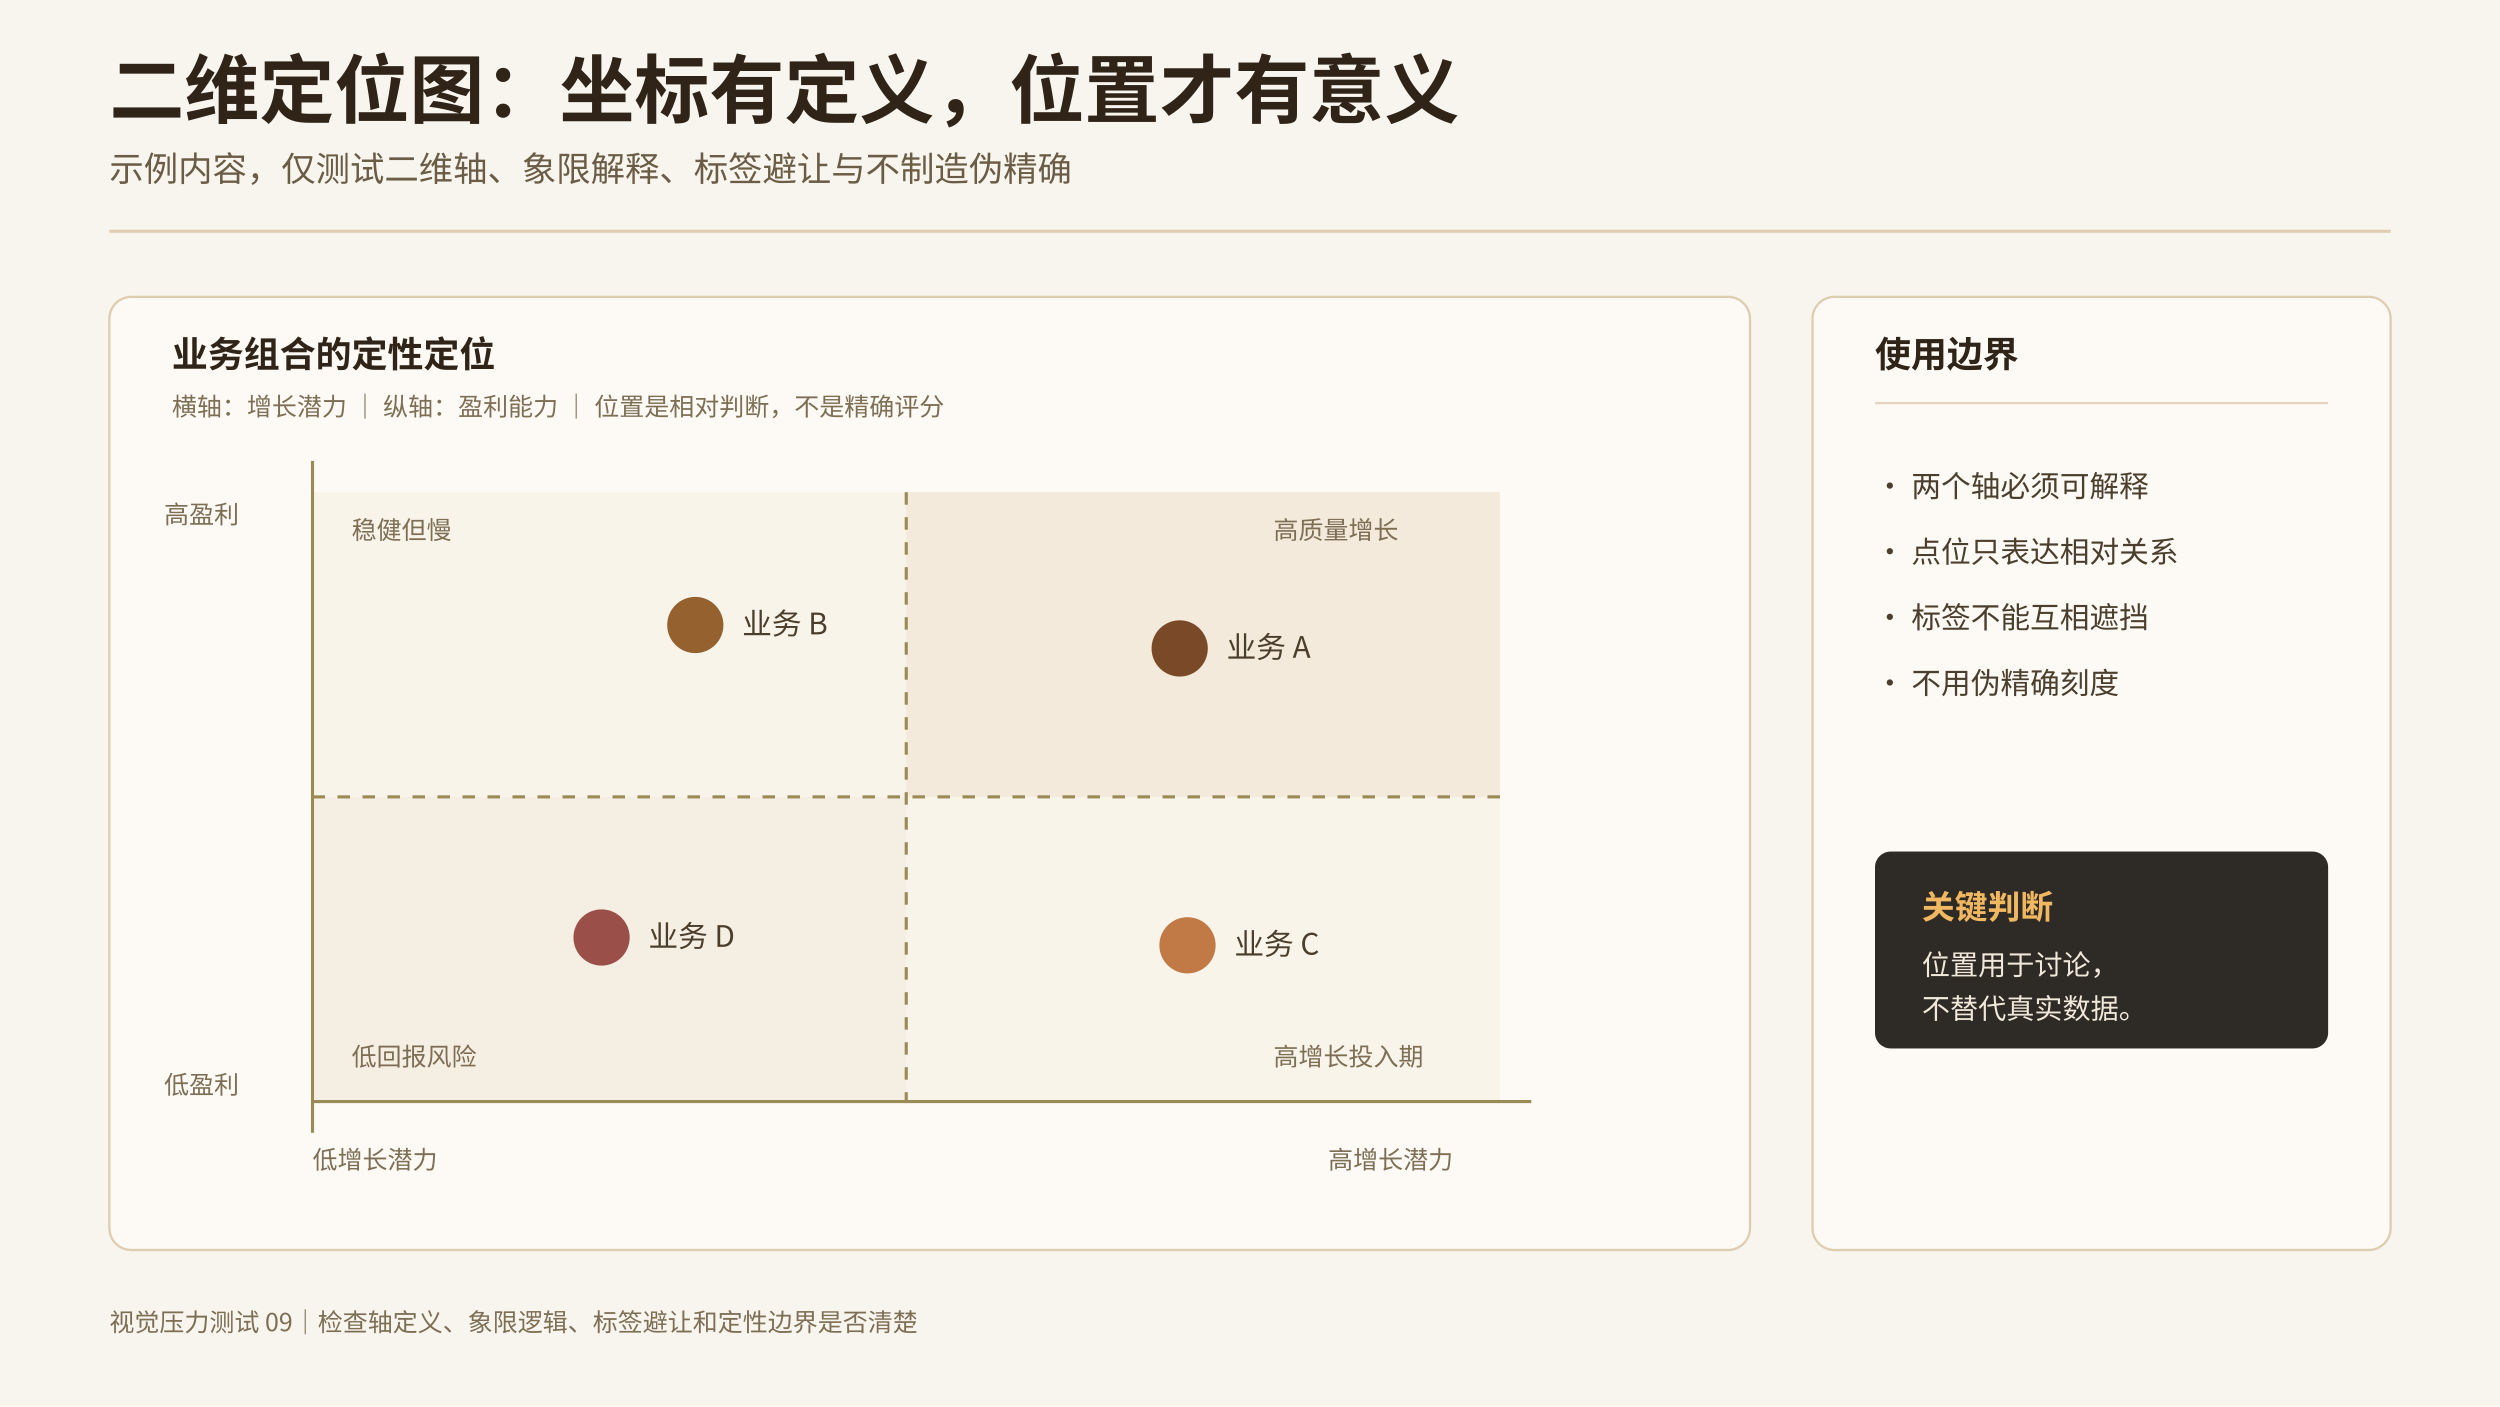
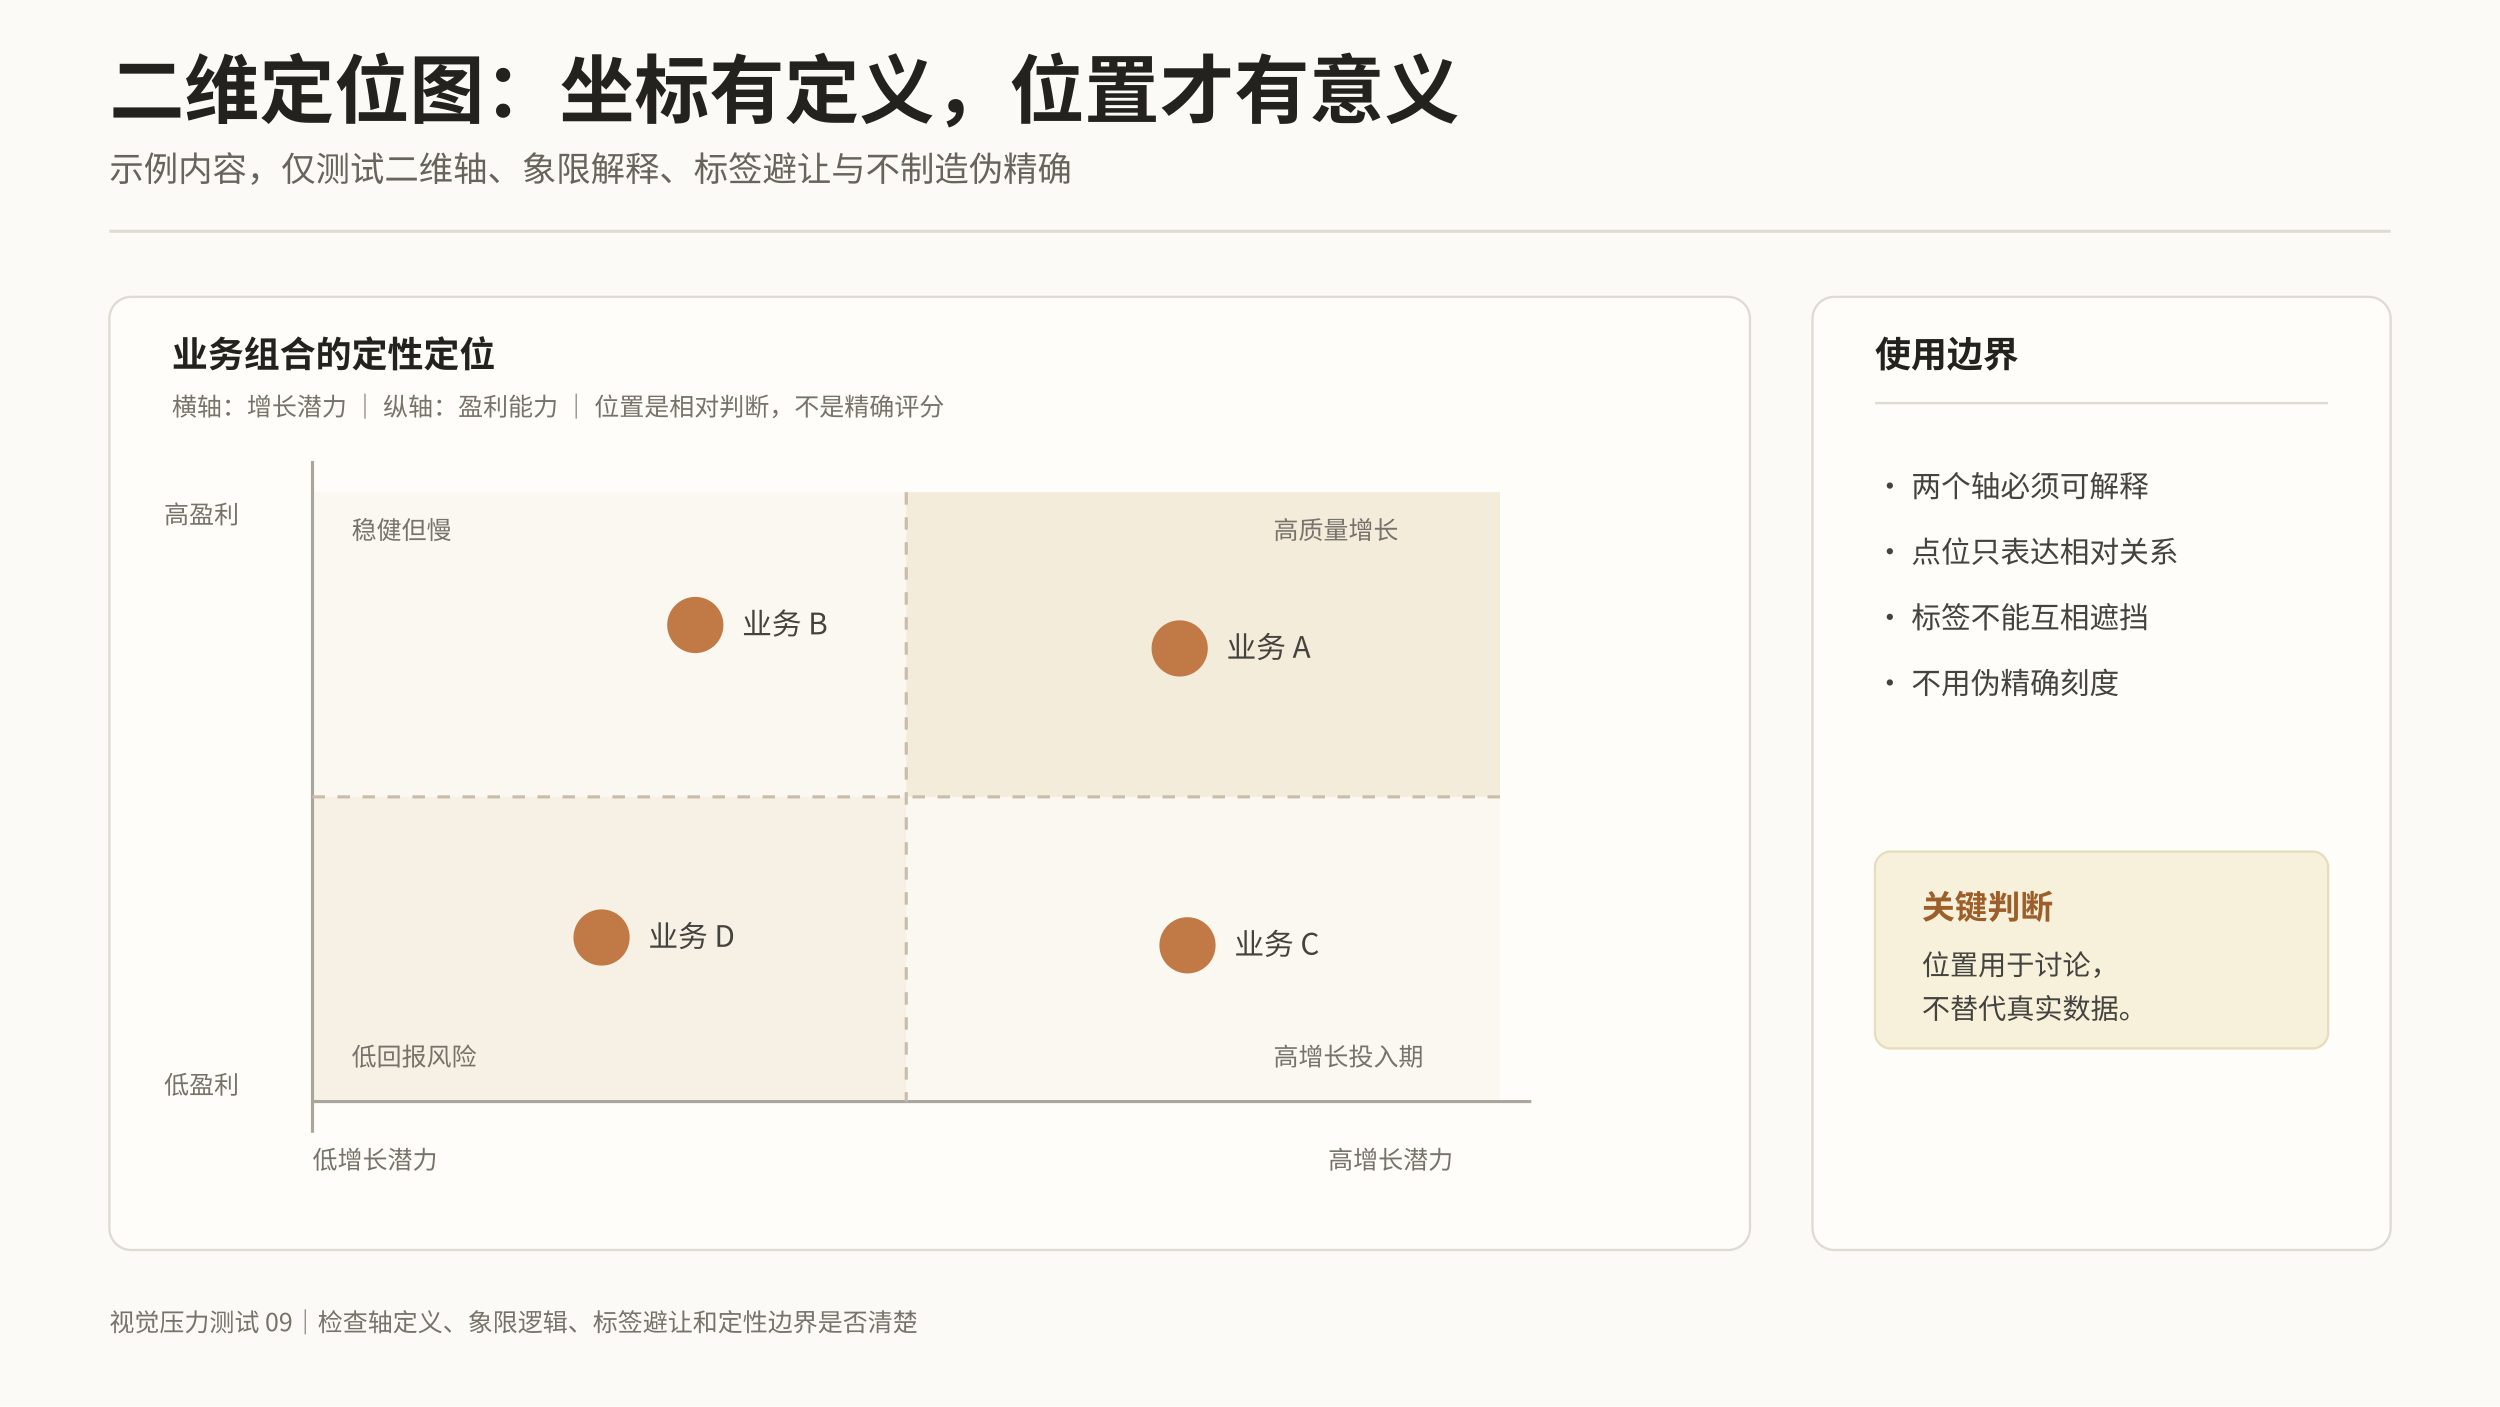
- <svg xmlns="http://www.w3.org/2000/svg" width="1600" height="900" viewBox="0 0 1600 900">
+ <svg xmlns="http://www.w3.org/2000/svg" width="1600" height="900" viewBox="0 0 1600 900" role="img" aria-labelledby="title desc">
  <style>
    text { font-family:"PingFang SC","Microsoft YaHei","Noto Sans CJK SC",sans-serif; }
-     .title { font-size:48px; font-weight:800; fill:#2f2417; }.sub { font-size:22px; font-weight:400; fill:#6b5c45; }
-     .h { font-size:23px; font-weight:700; fill:#2f2417; }.body { font-size:19px; font-weight:400; fill:#4b3e2c; }.note { font-size:16px; font-weight:400; fill:#7d6e54; }
+     .title { font-size:48px; font-weight:800; fill:#24221e; }.sub { font-size:22px; font-weight:400; fill:#68645c; }
+     .h { font-size:23px; font-weight:700; fill:#24221e; }.body { font-size:19px; font-weight:400; fill:#45433e; }.note { font-size:16px; font-weight:400; fill:#77736b; }
  </style>
-   <rect width="1600" height="900" fill="#f8f5ef" />
+   <rect width="1600" height="900" fill="#fbfaf7" />
  <text x="70" y="75" class="title">二维定位图：坐标有定义，位置才有意义</text>
  <text x="70" y="116" class="sub">示例内容，仅测试二维轴、象限解释、标签避让与不制造伪精确</text>
-   <line x1="70" y1="148" x2="1530" y2="148" stroke="#dfcdb1" stroke-width="2" />
-   <rect x="70" y="190" width="1050" height="610" rx="14" fill="#fdfaf5" stroke="#dfcdb1" stroke-width="1.5" />
+   <line x1="70" y1="148" x2="1530" y2="148" stroke="#dedbd3" stroke-width="2" />
+   <rect x="70" y="190" width="1050" height="610" rx="14" fill="#fffdf9" stroke="#dedbd3" stroke-width="1.5" />
  <text x="110" y="235" class="h">业务组合的定性定位</text>
  <text x="110" y="266" class="note">横轴：增长潜力 ｜ 纵轴：盈利能力 ｜ 位置是相对判断，不是精确评分</text>
-   <rect x="200" y="315" width="760" height="390" fill="#f9f4ea" />
-   <rect x="580" y="315" width="380" height="195" fill="#f3eadb" />
-   <rect x="200" y="510" width="380" height="195" fill="#f5eee3" />
-   <g stroke="#9a8a55" stroke-width="2">
+   <rect x="200" y="315" width="760" height="390" fill="#fbf8f2" />
+   <rect x="580" y="315" width="380" height="195" fill="#f4ecdb" />
+   <rect x="200" y="510" width="380" height="195" fill="#f6f0e5" />
+   <g stroke="#a9a69e" stroke-width="2">
    <line x1="200" y1="705" x2="980" y2="705" />
    <line x1="200" y1="725" x2="200" y2="295" />
+   </g>
+   <g stroke="#c9bca9" stroke-width="2">
    <line x1="580" y1="315" x2="580" y2="705" stroke-dasharray="8 8" />
    <line x1="200" y1="510" x2="960" y2="510" stroke-dasharray="8 8" />
  </g>
  <g class="note">
    <text x="200" y="748">低增长潜力</text>
    <text x="850" y="748">高增长潜力</text>
    <text x="105" y="700">低盈利</text>
    <text x="105" y="335">高盈利</text>
  </g>
-   <g class="note" fill="#8b572a">
+   <g class="note" fill="#9c5f2a">
    <text x="225" y="345">稳健但慢</text>
    <text x="815" y="345">高质量增长</text>
    <text x="225" y="682">低回报风险</text>
    <text x="815" y="682">高增长投入期</text>
  </g>
-   <g>
-     <circle cx="755" cy="415" r="18" fill="#7a4a28" />
-     <circle cx="445" cy="400" r="18" fill="#94612f" />
-     <circle cx="760" cy="605" r="18" fill="#c17a45" />
-     <circle cx="385" cy="600" r="18" fill="#9a5048" />
+   <g fill="#c17a45">
+     <circle cx="755" cy="415" r="18" />
+     <circle cx="445" cy="400" r="18" />
+     <circle cx="760" cy="605" r="18" />
+     <circle cx="385" cy="600" r="18" />
  </g>
  <g class="body">
    <text x="785" y="421">业务 A</text>
    <text x="475" y="406">业务 B</text>
    <text x="790" y="611">业务 C</text>
    <text x="415" y="606">业务 D</text>
  </g>
-   <rect x="1160" y="190" width="370" height="610" rx="14" fill="#fdfaf5" stroke="#dfcdb1" stroke-width="1.5" />
+   <rect x="1160" y="190" width="370" height="610" rx="14" fill="#fffdf9" stroke="#dedbd3" stroke-width="1.5" />
  <text x="1200" y="235" class="h">使用边界</text>
-   <line x1="1200" y1="258" x2="1490" y2="258" stroke="#e3d4bd" stroke-width="1.5" />
+   <line x1="1200" y1="258" x2="1490" y2="258" stroke="#dedbd3" stroke-width="1.5" />
  <text x="1200" y="318" class="body">• 两个轴必须可解释</text>
  <text x="1200" y="360" class="body">• 点位只表达相对关系</text>
  <text x="1200" y="402" class="body">• 标签不能互相遮挡</text>
  <text x="1200" y="444" class="body">• 不用伪精确刻度</text>
-   <rect x="1200" y="545" width="290" height="126" rx="10" fill="#2e2a25" />
-   <text x="1230" y="588" font-size="21" font-weight="800" fill="#f0b860">关键判断</text>
-   <text x="1230" y="624" font-size="18" font-weight="400" fill="#f0e8da">位置用于讨论，</text>
-   <text x="1230" y="652" font-size="18" font-weight="400" fill="#f0e8da">不替代真实数据。</text>
+   <rect x="1200" y="545" width="290" height="126" rx="10" fill="#f7f1dc" stroke="#e6ddbd" stroke-width="1.5" />
+   <text x="1230" y="588" font-size="21" font-weight="800" fill="#9c5f2a">关键判断</text>
+   <text x="1230" y="624" font-size="18" font-weight="400" fill="#45433e">位置用于讨论，</text>
+   <text x="1230" y="652" font-size="18" font-weight="400" fill="#45433e">不替代真实数据。</text>
  <text x="70" y="852" class="note">视觉压力测试 09｜检查轴定义、象限逻辑、标签避让和定性边界是否清楚</text>
</svg>
